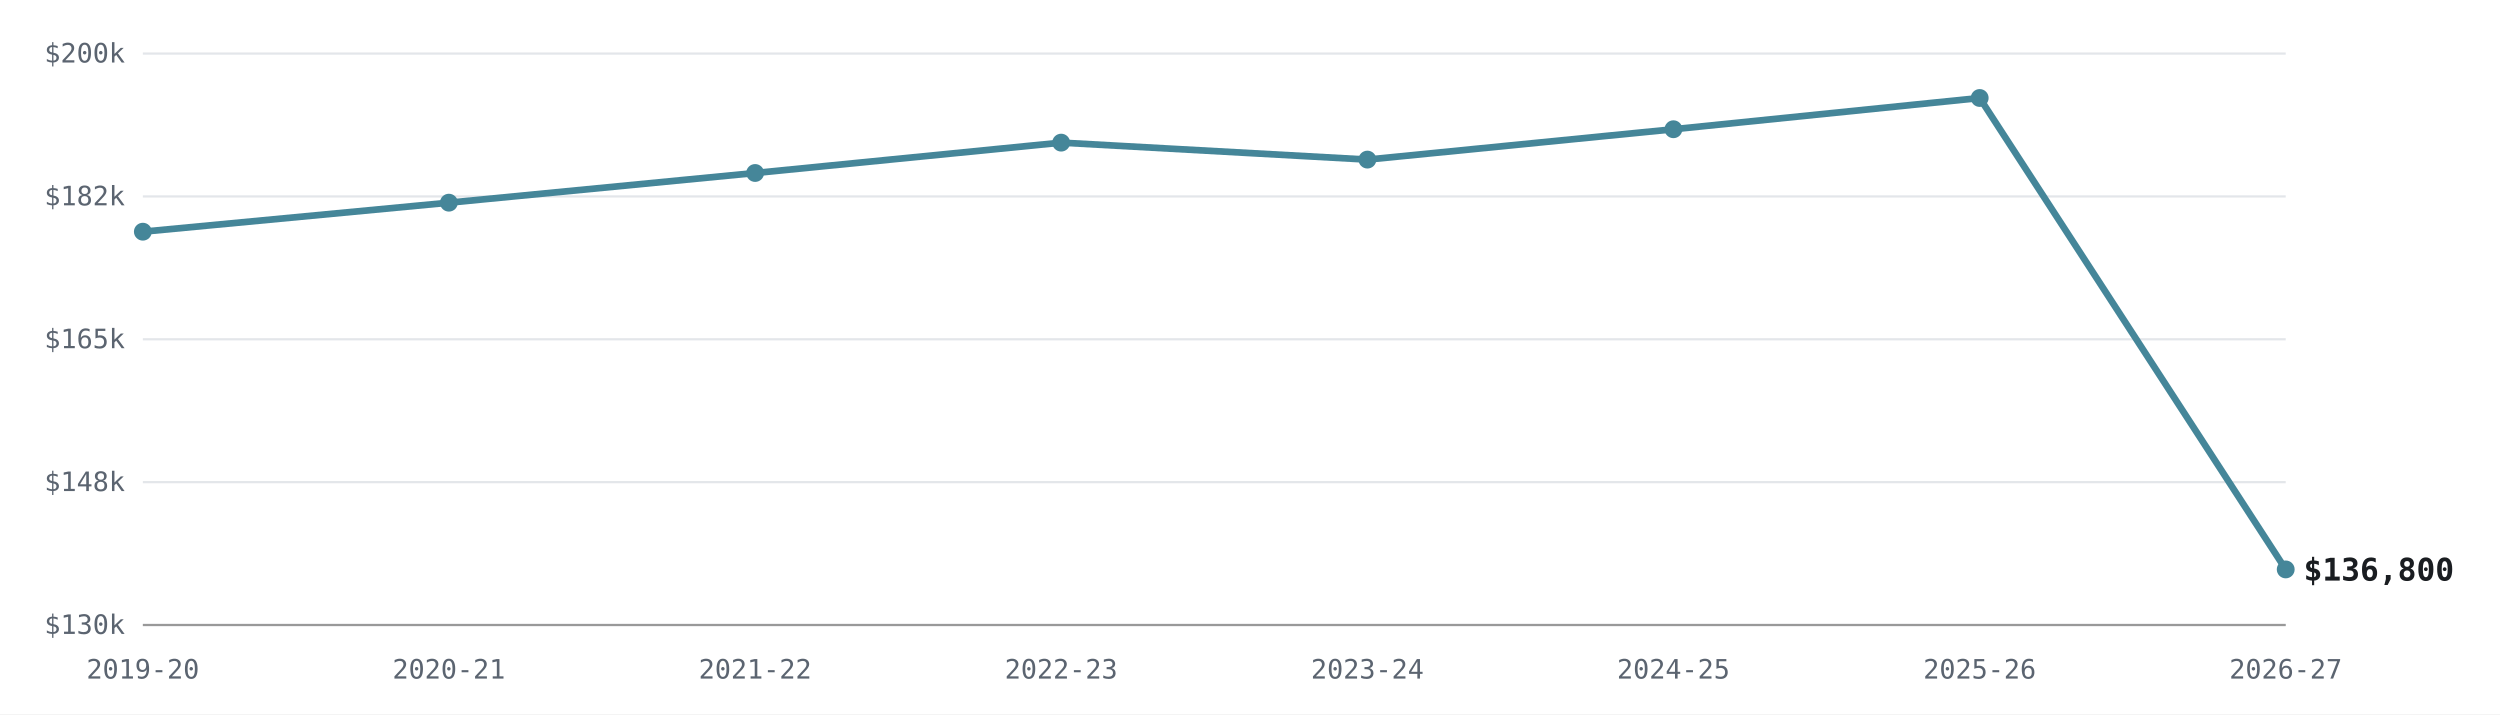
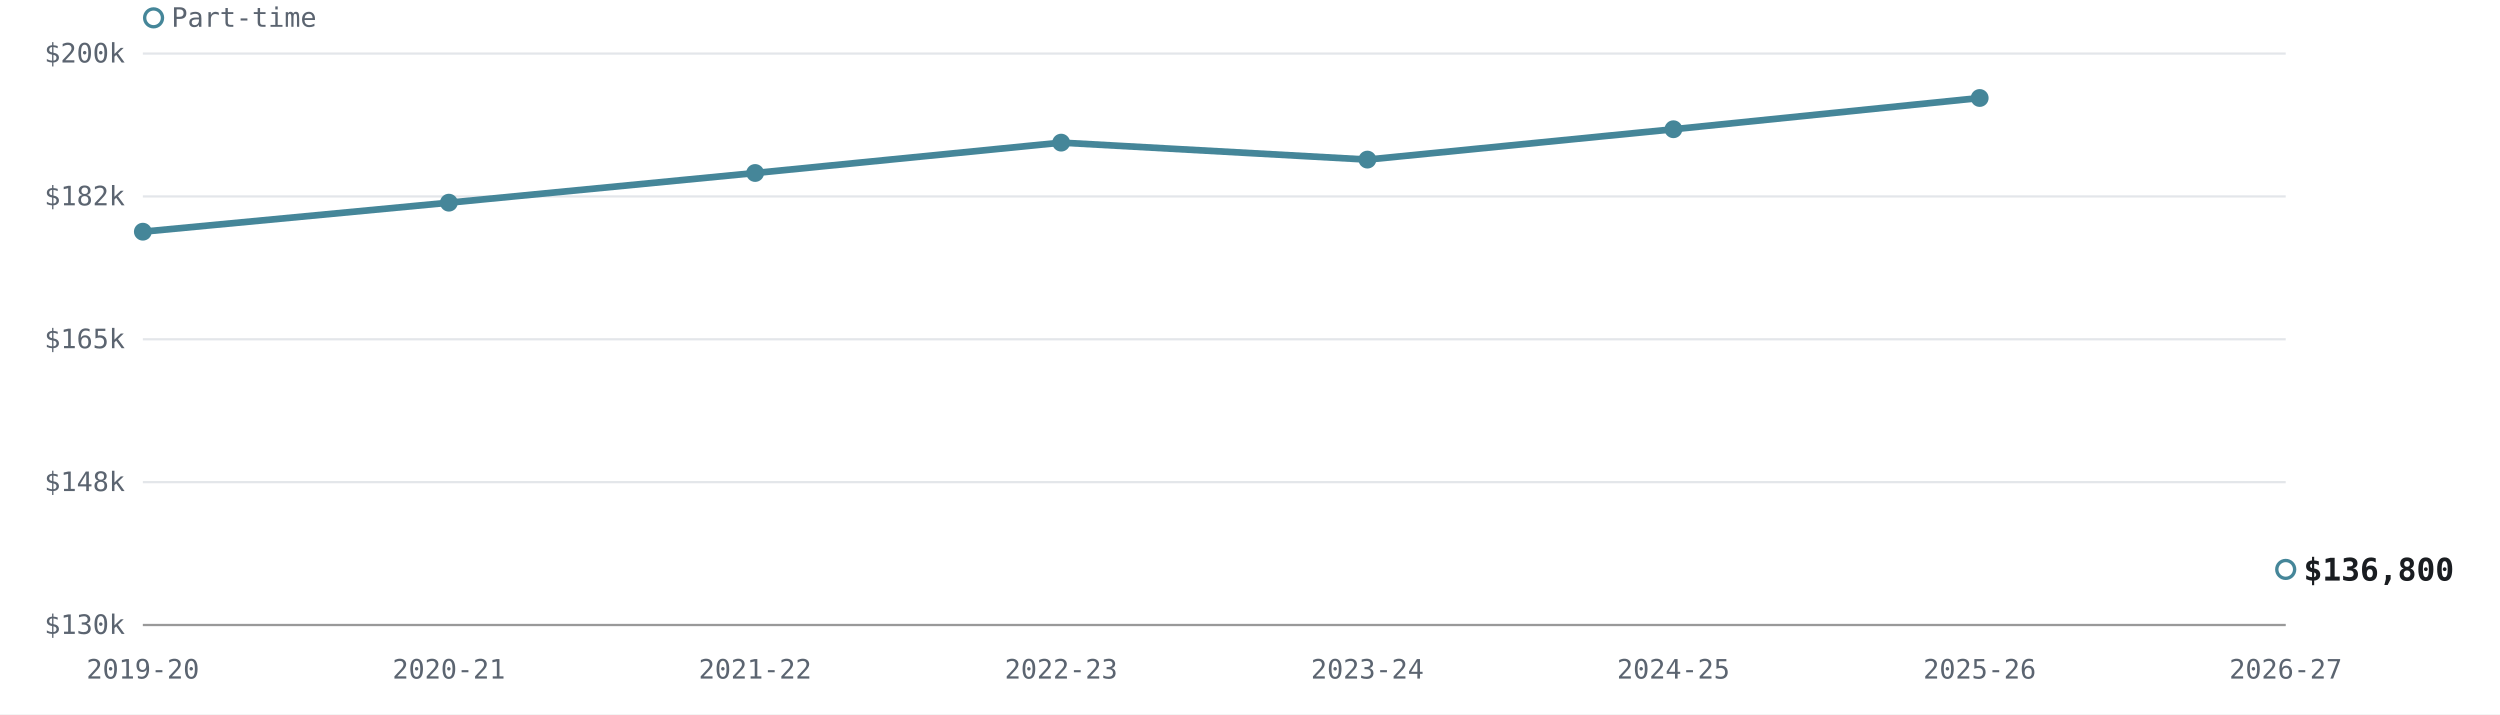
<svg xmlns="http://www.w3.org/2000/svg" width="1120" height="320" viewBox="0 0 1120 320" role="img">
  <rect width="1120" height="320" fill="#ffffff" />
  <style>text{font-family:"JetBrains Mono",ui-monospace,monospace;font-size:12px;fill:#5b6470}.v{fill:#1a1d21;font-size:14px;font-weight:700}</style>
  <line x1="64" x2="1024" y1="280.0" y2="280.0" stroke="#e3e6ea" />
  <text x="56" y="284.0" text-anchor="end">$130k</text>
  <line x1="64" x2="1024" y1="216.0" y2="216.0" stroke="#e3e6ea" />
  <text x="56" y="220.0" text-anchor="end">$148k</text>
  <line x1="64" x2="1024" y1="152.0" y2="152.0" stroke="#e3e6ea" />
  <text x="56" y="156.0" text-anchor="end">$165k</text>
  <line x1="64" x2="1024" y1="88.0" y2="88.0" stroke="#e3e6ea" />
  <text x="56" y="92.0" text-anchor="end">$182k</text>
  <line x1="64" x2="1024" y1="24.0" y2="24.0" stroke="#e3e6ea" />
  <text x="56" y="28.0" text-anchor="end">$200k</text>
  <line x1="64" x2="1024" y1="280" y2="280" stroke="#999999" />
  <text x="64.0" y="304" text-anchor="middle">2019-20</text>
  <text x="201.1" y="304" text-anchor="middle">2020-21</text>
  <text x="338.3" y="304" text-anchor="middle">2021-22</text>
  <text x="475.4" y="304" text-anchor="middle">2022-23</text>
  <text x="612.6" y="304" text-anchor="middle">2023-24</text>
  <text x="749.7" y="304" text-anchor="middle">2024-25</text>
  <text x="886.9" y="304" text-anchor="middle">2025-26</text>
  <text x="1024.0" y="304" text-anchor="middle">2026-27</text>
-   <polyline fill="none" stroke="#458699" stroke-width="3" points="64.0,103.8 201.1,90.8 338.3,77.5 475.4,63.9 612.6,71.5 749.7,57.9 886.9,43.9 1024.0,255.1" />
+   <polyline fill="none" stroke="#458699" stroke-width="3" points="64.0,103.8 201.1,90.8 338.3,77.5 475.4,63.9 612.6,71.5 749.7,57.9 886.9,43.9" />
  <circle cx="64.0" cy="103.8" r="4" fill="#458699" />
  <circle cx="201.1" cy="90.8" r="4" fill="#458699" />
  <circle cx="338.3" cy="77.5" r="4" fill="#458699" />
  <circle cx="475.4" cy="63.9" r="4" fill="#458699" />
  <circle cx="612.6" cy="71.5" r="4" fill="#458699" />
  <circle cx="749.7" cy="57.9" r="4" fill="#458699" />
  <circle cx="886.9" cy="43.9" r="4" fill="#458699" />
-   <circle cx="1024.0" cy="255.1" r="4" fill="#458699" />
+   <circle cx="1024.0" cy="255.1" r="4" fill="#fff" stroke="#458699" stroke-width="1.5" class="pt" data-fte="0.4" />
  <text class="v" x="1032.0" y="260.1">$136,800</text>
+   <circle class="key" cx="68.8" cy="8.0" r="4" fill="#fff" stroke="#458699" stroke-width="1.5" />
+   <text class="key" x="76.8" y="12.0">Part-time</text>
</svg>
